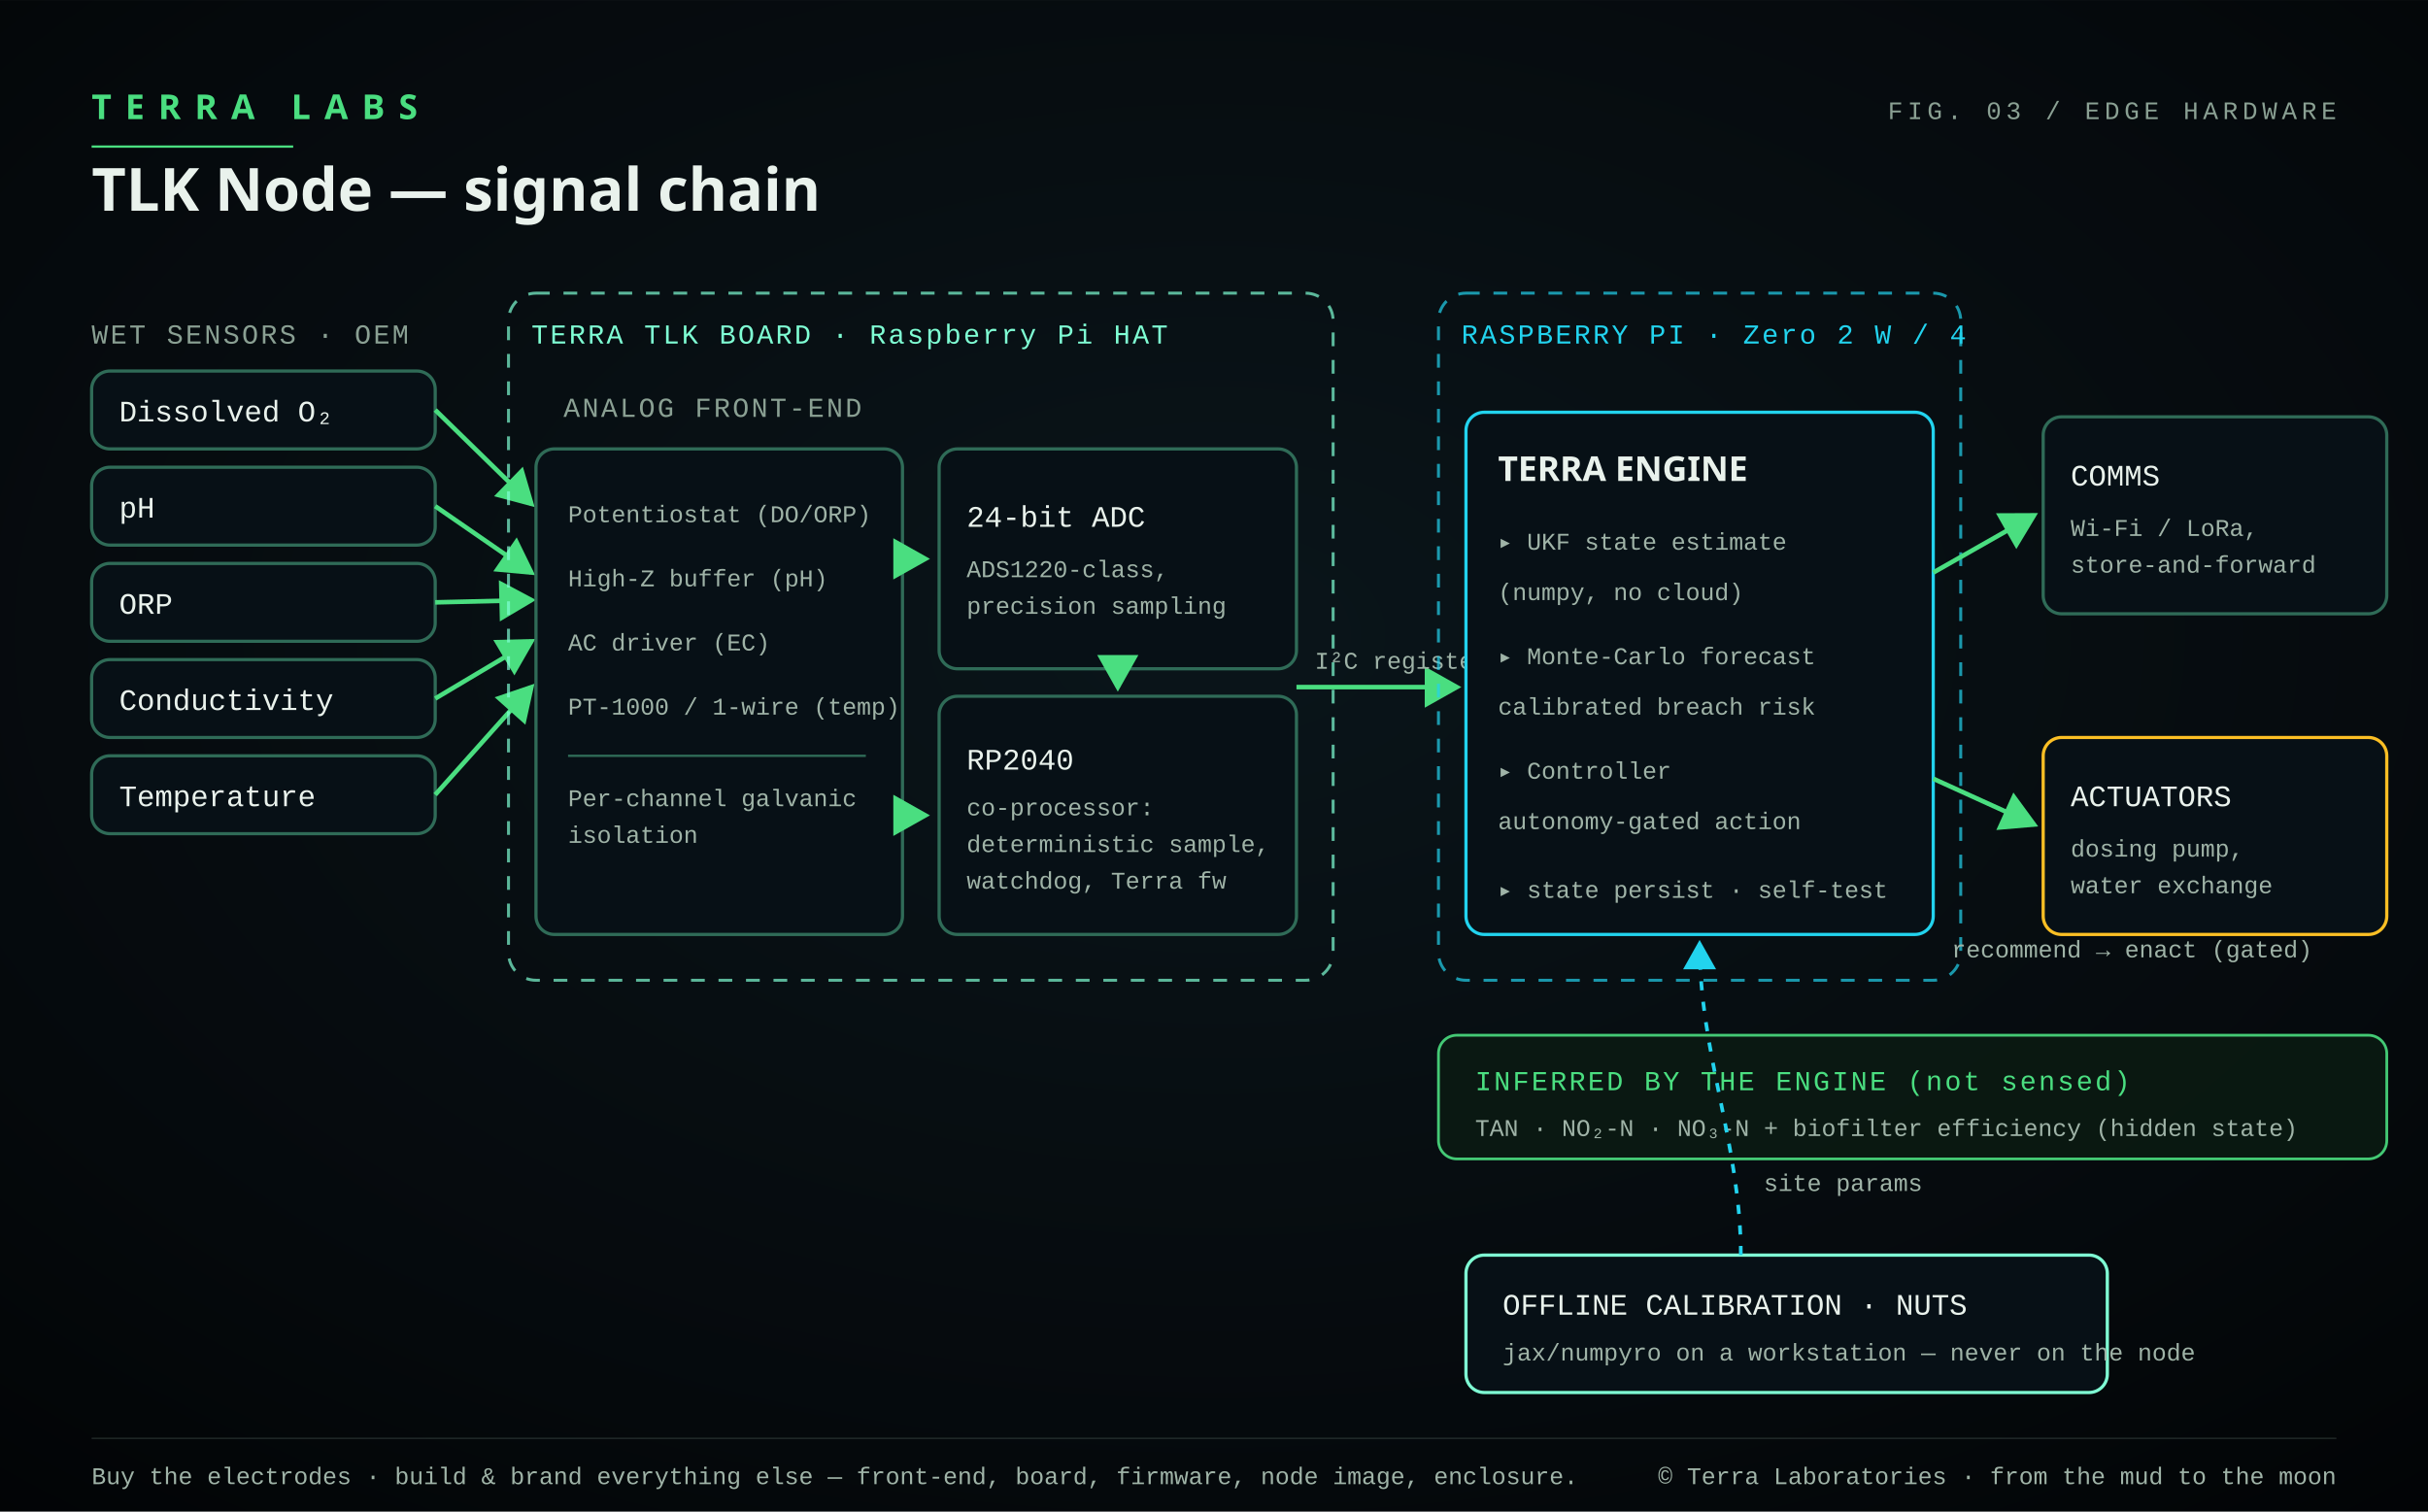
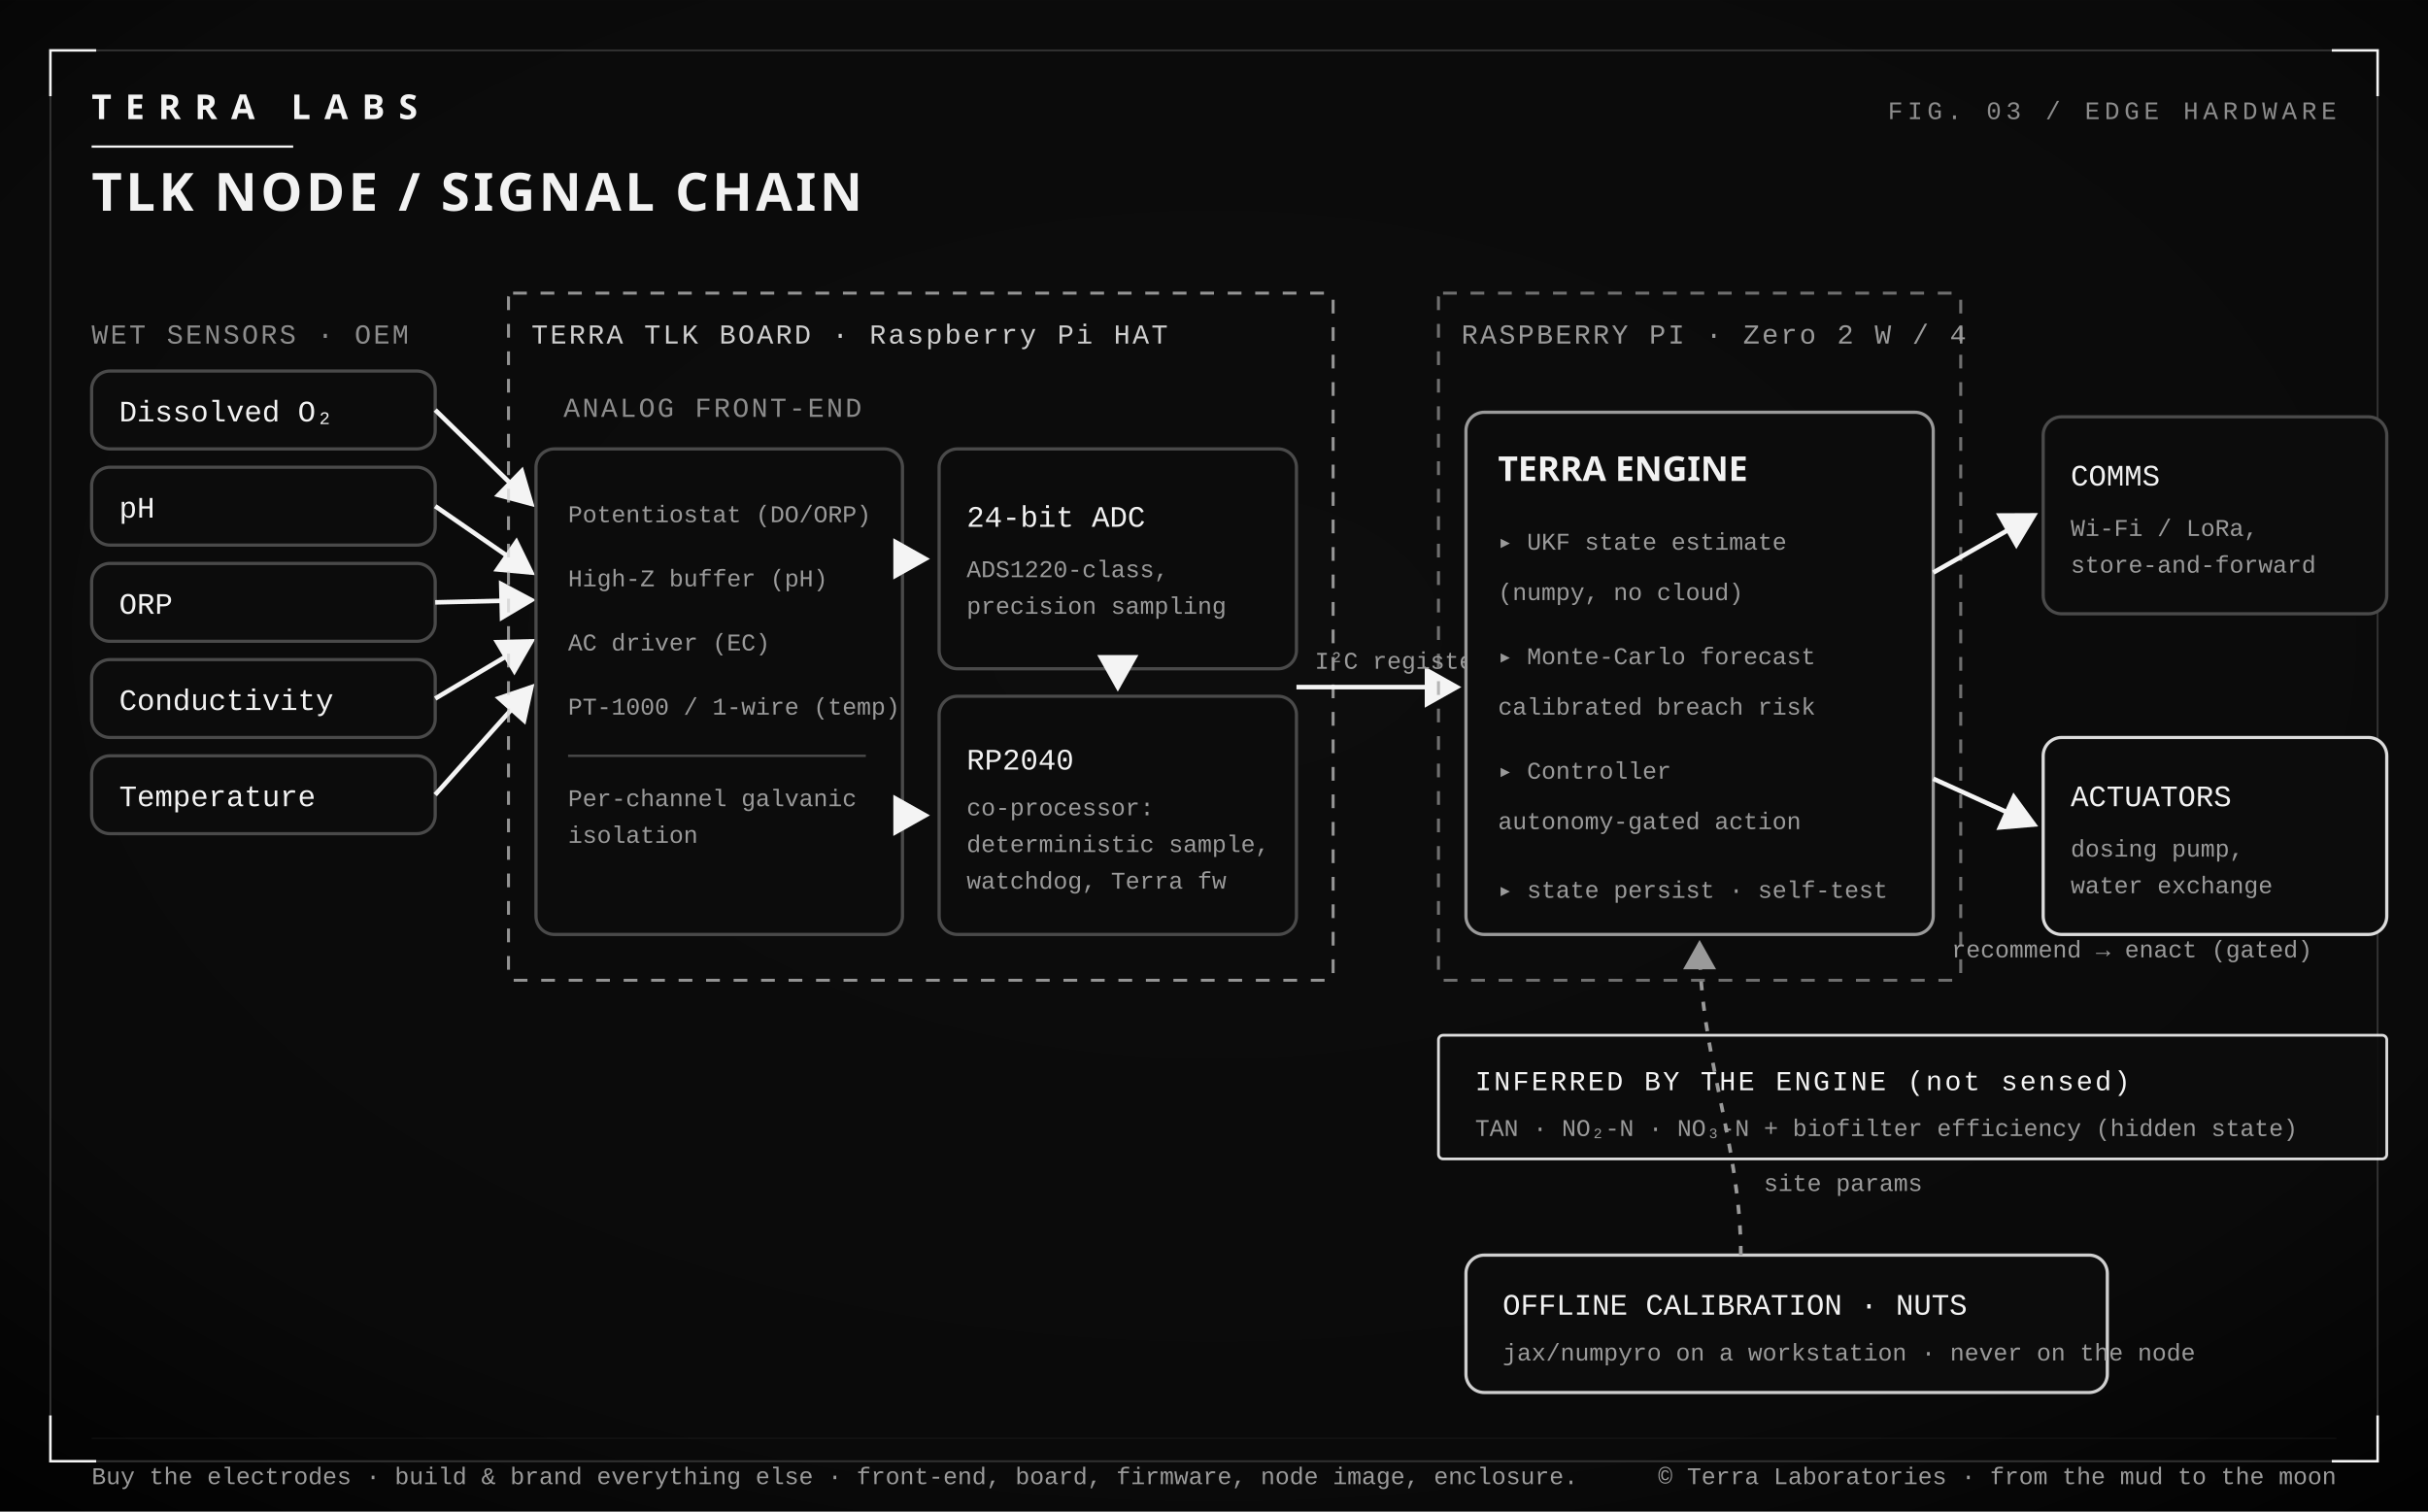
<svg xmlns="http://www.w3.org/2000/svg" viewBox="0 0 1060 660" font-family="'JetBrains Mono','Courier New',monospace">
  <defs>
    <radialGradient id="bg" cx="50%" cy="42%" r="80%">
-       <stop offset="0%" stop-color="#0a151a" />
-       <stop offset="70%" stop-color="#05090c" />
-       <stop offset="100%" stop-color="#010304" />
+       <stop offset="0%" stop-color="#0d0d0d" />
+       <stop offset="70%" stop-color="#0a0a0a" />
+       <stop offset="100%" stop-color="#000000" />
    </radialGradient>
    <marker id="ar" markerWidth="9" markerHeight="9" refX="7" refY="4.5" orient="auto">
-       <path d="M0 0 L8 4.5 L0 9 Z" fill="#4ade80" />
+       <path d="M0 0 L8 4.5 L0 9 Z" fill="#f4f4f4" />
    </marker>
    <marker id="arc" markerWidth="9" markerHeight="9" refX="7" refY="4.5" orient="auto">
-       <path d="M0 0 L8 4.5 L0 9 Z" fill="#22d3ee" />
+       <path d="M0 0 L8 4.5 L0 9 Z" fill="#9a9a9a" />
    </marker>
  </defs>
  <rect width="1060" height="660" fill="url(#bg)" />
-   <g stroke="#7f9689" stroke-width="0.5" opacity="0.05">
+   <g stroke="#333333" stroke-width="0.8" fill="none">
+     <rect x="22" y="22" width="1016" height="616" />
+   </g>
+   <g stroke="#f4f4f4" stroke-width="1.1" fill="none">
+     <path d="M22 42 L22 22 L42 22" />
+     <path d="M1038 42 L1038 22 L1018 22" />
+     <path d="M22 618 L22 638 L42 638" />
+     <path d="M1038 618 L1038 638 L1018 638" />
+   </g>
+   <g stroke="#333333" stroke-width="0.5" opacity="0.05">
    <line x1="0" y1="0" x2="1060" y2="0" />
  </g>
  <style>
-   .t{fill:#e9f2ec}
-   .m{fill:#8aa093}
-   .box{fill:#071016;stroke:#2f6b57;stroke-width:1.4;rx:8}
+   .t{fill:#f2f2f2}
+   .m{fill:#8c8c8c}
+   .box{fill:#0c0c0c;stroke:#4a4a4a;stroke-width:1.4;rx:8}
  .title{font-family:'Space Grotesk',sans-serif;font-weight:600}
-   .flow{stroke:#4ade80;stroke-width:2;fill:none}
-   .flowc{stroke:#22d3ee;stroke-width:1.6;fill:none;stroke-dasharray:4 5}
+   .flow{stroke:#f4f4f4;stroke-width:2;fill:none}
+   .flowc{stroke:#9a9a9a;stroke-width:1.6;fill:none;stroke-dasharray:4 5}
  .lbl{font-size:12px;letter-spacing:1px}
-   .sub{font-size:10.5px;fill:#9fb3a7}
+   .sub{font-size:10.5px;fill:#9a9a9a}
</style>
-   <text x="40" y="52" class="title" font-size="15" letter-spacing="6" fill="#4ade80">TERRA LABS</text>
-   <line x1="40" y1="64" x2="128" y2="64" stroke="#4ade80" stroke-width="1" />
-   <text x="40" y="92" class="title t" font-size="26">TLK Node — signal chain</text>
+   <text x="40" y="52" class="title" font-size="15" letter-spacing="6" fill="#f4f4f4">TERRA LABS</text>
+   <line x1="40" y1="64" x2="128" y2="64" stroke="#f4f4f4" stroke-width="1" />
+   <text x="40" y="92" class="title t" font-size="23" letter-spacing="1.5">TLK NODE / SIGNAL CHAIN</text>
  <text x="1020" y="52" text-anchor="end" class="m" font-size="11" letter-spacing="2">FIG. 03 / EDGE HARDWARE</text>
  <text x="40" y="150" class="lbl m">WET SENSORS · OEM</text>
  <g>
    <rect class="box" x="40" y="162" width="150" height="34" />
    <text x="52" y="184" class="t" font-size="13">Dissolved O₂</text>
    <rect class="box" x="40" y="204" width="150" height="34" />
    <text x="52" y="226" class="t" font-size="13">pH</text>
    <rect class="box" x="40" y="246" width="150" height="34" />
    <text x="52" y="268" class="t" font-size="13">ORP</text>
    <rect class="box" x="40" y="288" width="150" height="34" />
    <text x="52" y="310" class="t" font-size="13">Conductivity</text>
    <rect class="box" x="40" y="330" width="150" height="34" />
    <text x="52" y="352" class="t" font-size="13">Temperature</text>
  </g>
  <g class="flow" marker-end="url(#ar)">
    <path d="M190 179 L232 220" />
    <path d="M190 221 L232 250" />
    <path d="M190 263 L232 262" />
    <path d="M190 305 L232 280" />
    <path d="M190 347 L232 300" />
  </g>
-   <rect x="222" y="128" width="360" height="300" fill="none" stroke="#7fffd4" stroke-width="1.3" stroke-dasharray="6 6" rx="12" opacity="0.7" />
-   <text x="232" y="150" class="lbl" fill="#7fffd4">TERRA TLK BOARD · Raspberry Pi HAT</text>
+   <rect x="222" y="128" width="360" height="300" fill="none" stroke="#cfcfcf" stroke-width="1.3" stroke-dasharray="6 6" rx="2" opacity="0.7" />
+   <text x="232" y="150" class="lbl" fill="#cfcfcf">TERRA TLK BOARD · Raspberry Pi HAT</text>
  <rect class="box" x="234" y="196" width="160" height="212" />
  <text x="246" y="182" class="lbl m">ANALOG FRONT-END</text>
  <text x="248" y="228" class="sub">Potentiostat (DO/ORP)</text>
  <text x="248" y="256" class="sub">High-Z buffer (pH)</text>
  <text x="248" y="284" class="sub">AC driver (EC)</text>
  <text x="248" y="312" class="sub">PT-1000 / 1-wire (temp)</text>
-   <line x1="248" y1="330" x2="378" y2="330" stroke="#2f6b57" stroke-width="1" />
-   <text x="248" y="352" class="sub" fill="#4ade80">Per-channel galvanic</text>
-   <text x="248" y="368" class="sub" fill="#4ade80">isolation</text>
+   <line x1="248" y1="330" x2="378" y2="330" stroke="#4a4a4a" stroke-width="1" />
+   <text x="248" y="352" class="sub" fill="#f4f4f4">Per-channel galvanic</text>
+   <text x="248" y="368" class="sub" fill="#f4f4f4">isolation</text>
  <rect class="box" x="410" y="196" width="156" height="96" />
  <text x="422" y="230" class="t" font-size="13">24-bit ADC</text>
  <text x="422" y="252" class="sub">ADS1220-class,</text>
  <text x="422" y="268" class="sub">precision sampling</text>
  <rect class="box" x="410" y="304" width="156" height="104" />
  <text x="422" y="336" class="t" font-size="13">RP2040</text>
  <text x="422" y="356" class="sub">co-processor:</text>
  <text x="422" y="372" class="sub">deterministic sample,</text>
  <text x="422" y="388" class="sub">watchdog, Terra fw</text>
  <path class="flow" marker-end="url(#ar)" d="M394 244 L404 244" />
  <path class="flow" marker-end="url(#ar)" d="M394 356 L404 356" />
  <path class="flow" marker-end="url(#ar)" d="M488 292 L488 300" />
  <path class="flow" marker-end="url(#ar)" d="M566 300 L636 300" />
-   <text x="574" y="292" class="sub" fill="#4ade80">I²C register map</text>
-   <rect x="628" y="128" width="228" height="300" fill="none" stroke="#22d3ee" stroke-width="1.3" stroke-dasharray="6 6" rx="12" opacity="0.7" />
-   <text x="638" y="150" class="lbl" fill="#22d3ee">RASPBERRY PI · Zero 2 W / 4</text>
-   <rect class="box" x="640" y="180" width="204" height="228" style="stroke:#22d3ee" />
+   <text x="574" y="292" class="sub" fill="#f4f4f4">I²C register map</text>
+   <rect x="628" y="128" width="228" height="300" fill="none" stroke="#9a9a9a" stroke-width="1.3" stroke-dasharray="6 6" rx="2" opacity="0.7" />
+   <text x="638" y="150" class="lbl" fill="#9a9a9a">RASPBERRY PI · Zero 2 W / 4</text>
+   <rect class="box" x="640" y="180" width="204" height="228" style="stroke:#9a9a9a" />
  <text x="654" y="210" class="title t" font-size="15">TERRA ENGINE</text>
  <text x="654" y="212" class="sub"> </text>
-   <text x="654" y="240" class="sub" fill="#e9f2ec">▸ UKF state estimate</text>
+   <text x="654" y="240" class="sub" fill="#f2f2f2">▸ UKF state estimate</text>
  <text x="654" y="262" class="sub">   (numpy, no cloud)</text>
-   <text x="654" y="290" class="sub" fill="#e9f2ec">▸ Monte-Carlo forecast</text>
+   <text x="654" y="290" class="sub" fill="#f2f2f2">▸ Monte-Carlo forecast</text>
  <text x="654" y="312" class="sub">   calibrated breach risk</text>
-   <text x="654" y="340" class="sub" fill="#e9f2ec">▸ Controller</text>
+   <text x="654" y="340" class="sub" fill="#f2f2f2">▸ Controller</text>
  <text x="654" y="362" class="sub">   autonomy-gated action</text>
-   <text x="654" y="392" class="sub" fill="#7fffd4">▸ state persist · self-test</text>
+   <text x="654" y="392" class="sub" fill="#cfcfcf">▸ state persist · self-test</text>
  <rect class="box" x="892" y="182" width="150" height="86" />
  <text x="904" y="212" class="t" font-size="13">COMMS</text>
  <text x="904" y="234" class="sub">Wi-Fi / LoRa,</text>
  <text x="904" y="250" class="sub">store-and-forward</text>
-   <rect class="box" x="892" y="322" width="150" height="86" style="stroke:#fbbf24" />
+   <rect class="box" x="892" y="322" width="150" height="86" style="stroke:#dcdcdc" />
  <text x="904" y="352" class="t" font-size="13">ACTUATORS</text>
  <text x="904" y="374" class="sub">dosing pump,</text>
  <text x="904" y="390" class="sub">water exchange</text>
  <path class="flow" marker-end="url(#ar)" d="M844 250 L888 225" />
  <path class="flow" marker-end="url(#ar)" d="M844 340 L888 360" />
-   <text x="852" y="418" class="sub" fill="#fbbf24">recommend → enact (gated)</text>
-   <rect x="628" y="452" width="414" height="54" fill="#0a1a12" stroke="#4ade80" stroke-width="1.2" rx="8" opacity="0.9" />
-   <text x="644" y="476" class="lbl" fill="#4ade80">INFERRED BY THE ENGINE (not sensed)</text>
-   <text x="644" y="496" class="sub" fill="#e9f2ec">TAN · NO₂-N · NO₃-N  +  biofilter efficiency (hidden state)</text>
-   <rect class="box" x="640" y="548" width="280" height="60" style="stroke:#7fffd4" />
+   <text x="852" y="418" class="sub" fill="#dcdcdc">recommend → enact (gated)</text>
+   <rect x="628" y="452" width="414" height="54" fill="#0c0c0c" stroke="#f4f4f4" stroke-width="1.2" rx="2" opacity="0.9" />
+   <text x="644" y="476" class="lbl" fill="#f4f4f4">INFERRED BY THE ENGINE (not sensed)</text>
+   <text x="644" y="496" class="sub" fill="#f2f2f2">TAN · NO₂-N · NO₃-N  +  biofilter efficiency (hidden state)</text>
+   <rect class="box" x="640" y="548" width="280" height="60" style="stroke:#cfcfcf" />
  <text x="656" y="574" class="t" font-size="13">OFFLINE CALIBRATION · NUTS</text>
-   <text x="656" y="594" class="sub">jax/numpyro on a workstation — never on the node</text>
+   <text x="656" y="594" class="sub">jax/numpyro on a workstation · never on the node</text>
  <path class="flowc" marker-end="url(#arc)" d="M760 548 C760 500 742 460 742 412" />
-   <text x="770" y="520" class="sub" fill="#22d3ee">site params</text>
-   <line x1="40" y1="628" x2="1020" y2="628" stroke="#7f9689" stroke-width="0.5" opacity="0.3" />
-   <text x="40" y="648" class="sub m">Buy the electrodes · build &amp; brand everything else — front-end, board, firmware, node image, enclosure.</text>
-   <text x="1020" y="648" text-anchor="end" class="sub" fill="#5b6b62">© Terra Laboratories · from the mud to the moon</text>
+   <text x="770" y="520" class="sub" fill="#9a9a9a">site params</text>
+   <line x1="40" y1="628" x2="1020" y2="628" stroke="#333333" stroke-width="0.5" opacity="0.3" />
+   <text x="40" y="648" class="sub m">Buy the electrodes · build &amp; brand everything else · front-end, board, firmware, node image, enclosure.</text>
+   <text x="1020" y="648" text-anchor="end" class="sub" fill="#666666">© Terra Laboratories · from the mud to the moon</text>
</svg>
